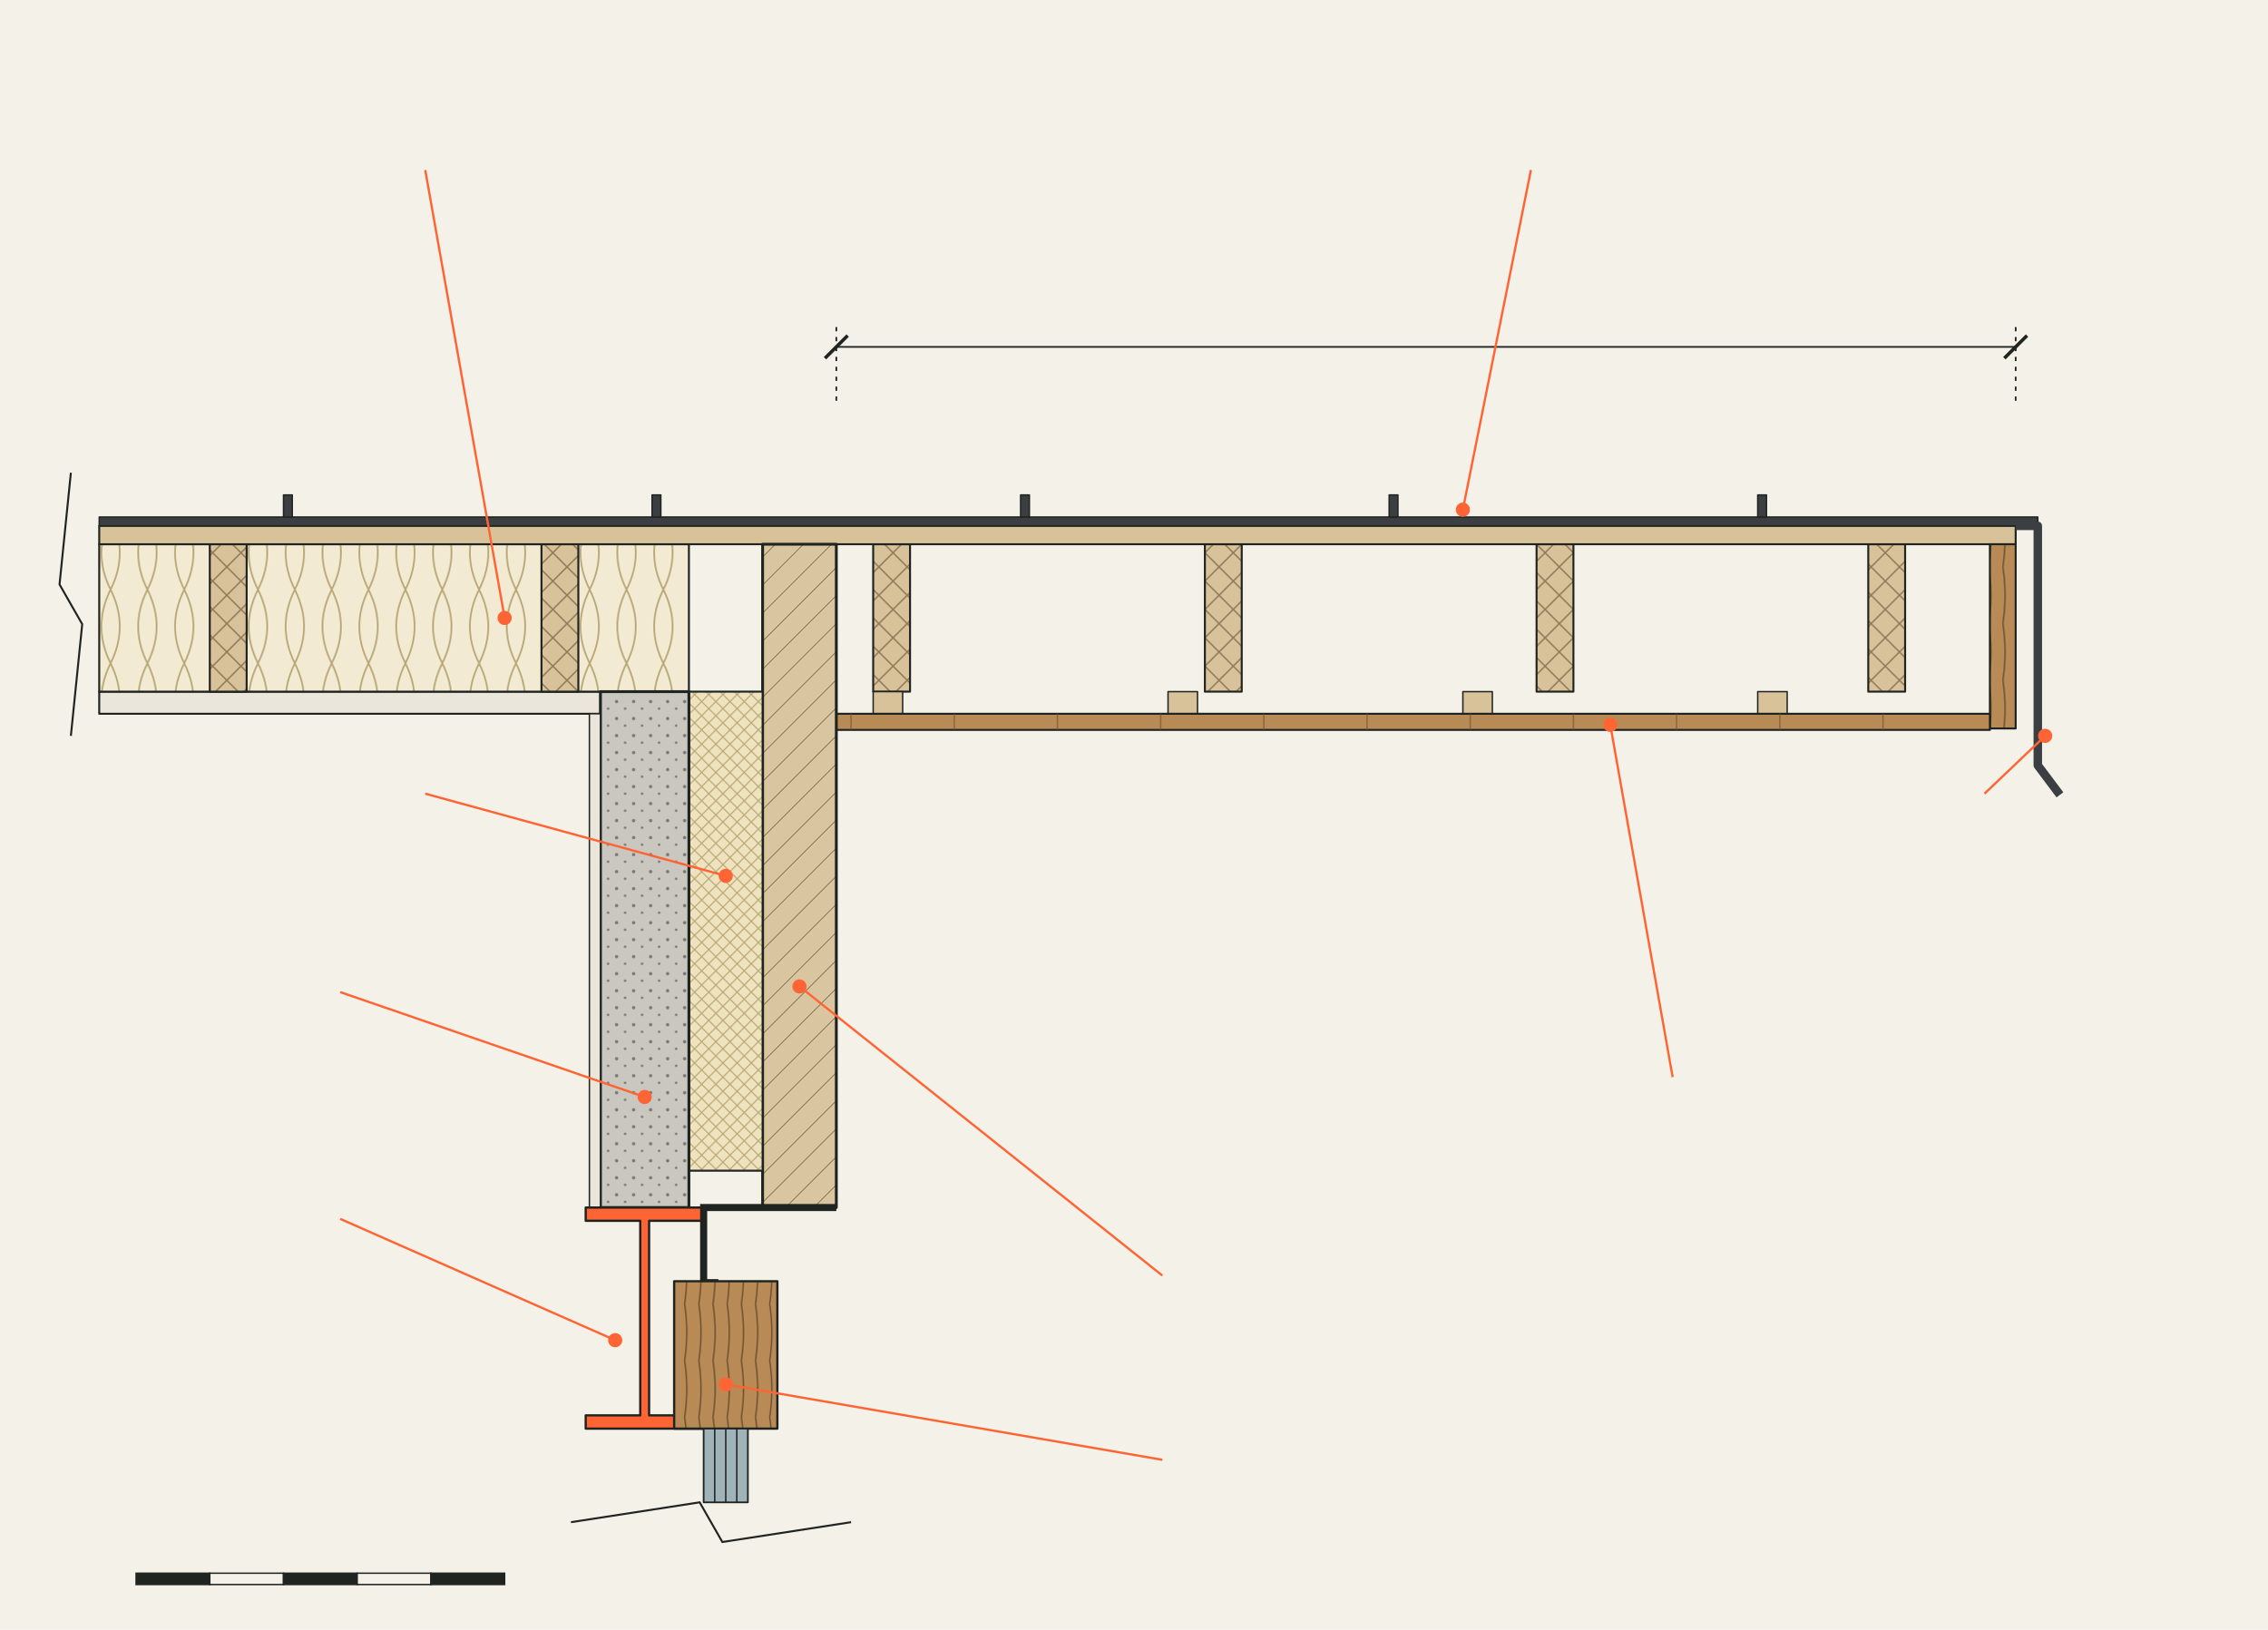
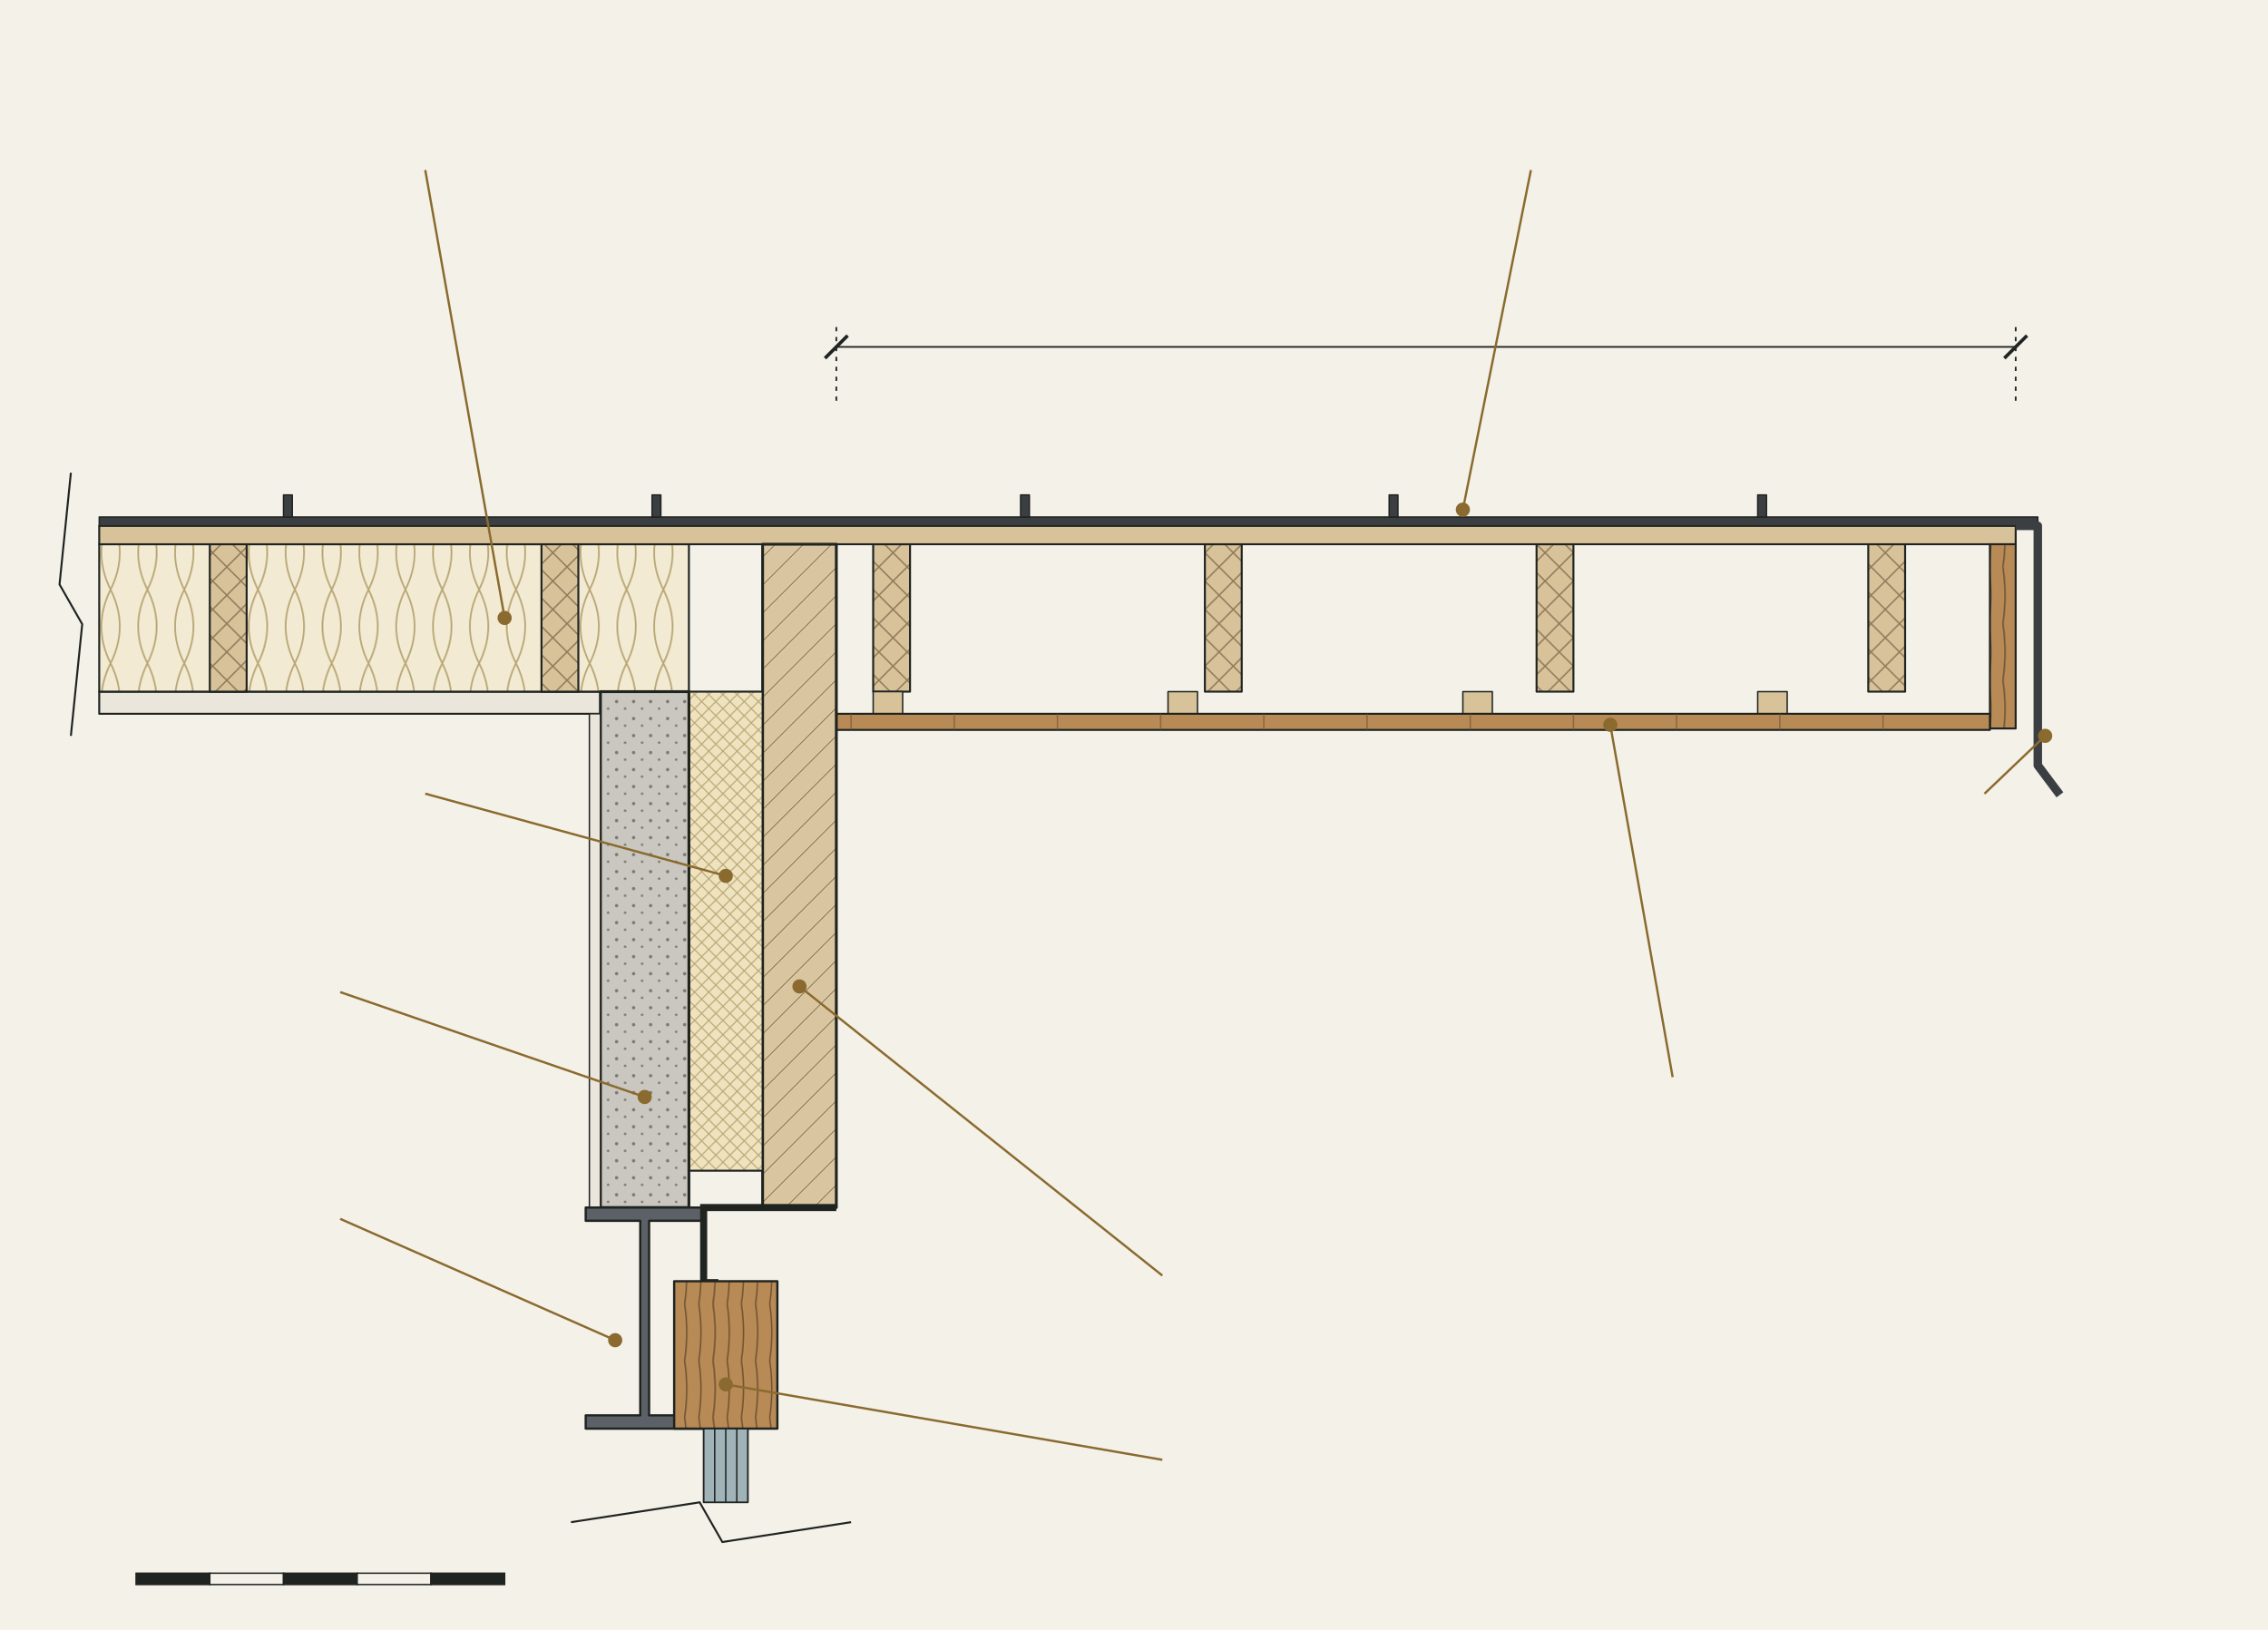
<svg xmlns="http://www.w3.org/2000/svg" viewBox="0 0 1600 1150" width="1600" height="1150">
  <defs>
    <pattern id="brick" width="14" height="14" patternUnits="userSpaceOnUse" patternTransform="rotate(45)">
      <rect width="14" height="14" fill="#d9c6a0" />
      <path d="M0 0V14" stroke="#8f7b5a" stroke-width="1.3" />
    </pattern>
    <pattern id="block" width="12" height="12" patternUnits="userSpaceOnUse">
      <rect width="12" height="12" fill="#c9c7c0" />
      <circle cx="3" cy="3" r="1.2" fill="#7d7b74" />
      <circle cx="9" cy="8" r="0.9" fill="#7d7b74" />
    </pattern>
    <pattern id="insul" width="26" height="104" patternUnits="userSpaceOnUse">
      <rect width="26" height="104" fill="#f2ead2" />
      <path d="M0 0Q13 26 0 52Q13 78 0 104M26 0Q13 26 26 52Q13 78 26 104" stroke="#b9a777" stroke-width="1.2" fill="none" />
    </pattern>
    <pattern id="board" width="10" height="10" patternUnits="userSpaceOnUse">
      <rect width="10" height="10" fill="#efe3bf" />
      <path d="M0 10L10 0M0 0L10 10" stroke="#b9a777" stroke-width="0.8" />
    </pattern>
    <pattern id="timber" width="10" height="40" patternUnits="userSpaceOnUse">
      <rect width="10" height="40" fill="#b88a55" />
      <path d="M3 0Q6 20 3 40" stroke="#6f5233" stroke-width="1" fill="none" />
    </pattern>
    <pattern id="timberX" width="20" height="20" patternUnits="userSpaceOnUse">
      <rect width="20" height="20" fill="#d8c29a" />
      <path d="M0 0L20 20M20 0L0 20" stroke="#8f7b5a" stroke-width="1" />
    </pattern>
  </defs>
  <rect width="1600" height="1150" fill="#f4f1e9" />
  <rect x="70" y="488" width="353.6" height="15.6" fill="#ebe6dc" stroke="#202421" stroke-width="1.4" stroke-linejoin="round" />
  <rect x="70" y="384" width="416" height="104" fill="url(#insul)" stroke="#202421" stroke-width="1.4" stroke-linejoin="round" />
  <rect x="148" y="384" width="26" height="104" fill="url(#timberX)" stroke="#202421" stroke-width="1.4" stroke-linejoin="round" />
  <rect x="382" y="384" width="26" height="104" fill="url(#timberX)" stroke="#202421" stroke-width="1.4" stroke-linejoin="round" />
  <rect x="616" y="384" width="26" height="104" fill="url(#timberX)" stroke="#202421" stroke-width="1.4" stroke-linejoin="round" />
  <rect x="850" y="384" width="26" height="104" fill="url(#timberX)" stroke="#202421" stroke-width="1.4" stroke-linejoin="round" />
  <rect x="1084" y="384" width="26" height="104" fill="url(#timberX)" stroke="#202421" stroke-width="1.4" stroke-linejoin="round" />
  <rect x="1318" y="384" width="26" height="104" fill="url(#timberX)" stroke="#202421" stroke-width="1.4" stroke-linejoin="round" />
  <rect x="70" y="371" width="1352" height="13" fill="#d8c29a" stroke="#202421" stroke-width="1.4" stroke-linejoin="round" />
  <rect x="70" y="364.8" width="1367.6" height="6.2" fill="#3b3f42" stroke="#202421" stroke-width="1" stroke-linejoin="round" />
  <rect x="200" y="349.2" width="6.2" height="15.6" fill="#3b3f42" stroke="#202421" stroke-width="1" stroke-linejoin="round" />
  <rect x="460" y="349.2" width="6.2" height="15.6" fill="#3b3f42" stroke="#202421" stroke-width="1" stroke-linejoin="round" />
  <rect x="720" y="349.2" width="6.2" height="15.6" fill="#3b3f42" stroke="#202421" stroke-width="1" stroke-linejoin="round" />
  <rect x="980" y="349.2" width="6.2" height="15.6" fill="#3b3f42" stroke="#202421" stroke-width="1" stroke-linejoin="round" />
  <rect x="1240" y="349.2" width="6.2" height="15.6" fill="#3b3f42" stroke="#202421" stroke-width="1" stroke-linejoin="round" />
  <path d="M1422 371L1437.6 371L1437.6 540L1453.2 560.8" stroke="#3b3f42" stroke-width="6" fill="none" stroke-linejoin="round" />
  <rect x="1403.8" y="384" width="18.2" height="130" fill="url(#timber)" stroke="#202421" stroke-width="1.4" stroke-linejoin="round" />
  <rect x="616" y="488" width="20.8" height="15.6" fill="#d8c29a" stroke="#202421" stroke-width="1" stroke-linejoin="round" />
  <rect x="824" y="488" width="20.8" height="15.6" fill="#d8c29a" stroke="#202421" stroke-width="1" stroke-linejoin="round" />
  <rect x="1032" y="488" width="20.8" height="15.6" fill="#d8c29a" stroke="#202421" stroke-width="1" stroke-linejoin="round" />
  <rect x="1240" y="488" width="20.8" height="15.6" fill="#d8c29a" stroke="#202421" stroke-width="1" stroke-linejoin="round" />
  <rect x="538" y="503.6" width="865.8" height="11.4" fill="#b88a55" stroke="#202421" stroke-width="1.4" stroke-linejoin="round" />
  <path d="M600.4 515L600.4 503.6" stroke="#6f5233" stroke-width="1" stroke-opacity="0.6" />
  <path d="M673.2 515L673.2 503.6" stroke="#6f5233" stroke-width="1" stroke-opacity="0.6" />
  <path d="M746 515L746 503.6" stroke="#6f5233" stroke-width="1" stroke-opacity="0.6" />
  <path d="M818.8 515L818.8 503.6" stroke="#6f5233" stroke-width="1" stroke-opacity="0.6" />
  <path d="M891.6 515L891.6 503.6" stroke="#6f5233" stroke-width="1" stroke-opacity="0.6" />
  <path d="M964.4 515L964.4 503.6" stroke="#6f5233" stroke-width="1" stroke-opacity="0.6" />
  <path d="M1037.2 515L1037.2 503.6" stroke="#6f5233" stroke-width="1" stroke-opacity="0.6" />
  <path d="M1110 515L1110 503.6" stroke="#6f5233" stroke-width="1" stroke-opacity="0.6" />
  <path d="M1182.8 515L1182.8 503.6" stroke="#6f5233" stroke-width="1" stroke-opacity="0.6" />
  <path d="M1255.6 515L1255.6 503.6" stroke="#6f5233" stroke-width="1" stroke-opacity="0.6" />
  <path d="M1328.4 515L1328.4 503.6" stroke="#6f5233" stroke-width="1" stroke-opacity="0.6" />
  <rect x="538" y="384" width="52" height="468" fill="url(#brick)" stroke="#202421" stroke-width="2" stroke-linejoin="round" />
  <rect x="486" y="488" width="52" height="338" fill="url(#board)" stroke="#202421" stroke-width="1.4" stroke-linejoin="round" />
  <rect x="423.6" y="488" width="62.4" height="364" fill="url(#block)" stroke="#202421" stroke-width="2" stroke-linejoin="round" />
  <rect x="415.8" y="503.6" width="7.8" height="348.4" fill="#ebe6dc" stroke="#202421" stroke-width="1" stroke-linejoin="round" />
-   <path d="M413.2 852H496.4V861.36H457.92V998.64H496.4V1008H413.2V998.64H451.68V861.36H413.2Z" fill="#ff6534" stroke="#202421" stroke-width="1.6" stroke-linejoin="round" />
+   <path d="M413.2 852H496.4V861.36H457.92V998.64H496.4V1008H413.2V998.64H451.68V861.36H413.2Z" fill="#5b6166" stroke="#202421" stroke-width="1.6" stroke-linejoin="round" />
  <path d="M496.4 904V852H590" stroke="#202421" stroke-width="5" fill="none" />
  <path d="M496.4 904H506.8" stroke="#202421" stroke-width="3" />
  <rect x="475.6" y="904" width="72.8" height="104" fill="url(#timber)" stroke="#202421" stroke-width="1.6" stroke-linejoin="round" />
  <rect x="496.4" y="1008" width="31.2" height="52" fill="#9fb3b8" stroke="#202421" stroke-width="1.2" stroke-linejoin="round" />
  <path d="M504.2 1060L504.2 1008" stroke="#202421" stroke-width="1" />
  <path d="M512 1060L512 1008" stroke="#202421" stroke-width="1" />
  <path d="M519.8 1060L519.8 1008" stroke="#202421" stroke-width="1" />
  <path d="M50 333.56L42 412.38L58 440.38L50 519.2" stroke="#202421" stroke-width="1.4" fill="none" />
  <path d="M402.8 1074L493.6 1060L509.6 1088L600.4 1074" stroke="#202421" stroke-width="1.4" fill="none" />
  <g stroke="#202421" stroke-width="1.2">
    <path d="M590 244.76H1422" />
    <path d="M590 230.76V284.76M1422 230.76V284.76" stroke-dasharray="3 4" />
    <path d="M582 252.76L598 236.76M1414 252.76L1430 236.76" stroke-width="2.4" />
  </g>
  <rect x="96" y="1110" width="52" height="8" fill="#202421" stroke="#202421" stroke-width="1" />
  <rect x="148" y="1110" width="52" height="8" fill="#f4f1e9" stroke="#202421" stroke-width="1" />
  <rect x="200" y="1110" width="52" height="8" fill="#202421" stroke="#202421" stroke-width="1" />
  <rect x="252" y="1110" width="52" height="8" fill="#f4f1e9" stroke="#202421" stroke-width="1" />
  <rect x="304" y="1110" width="52" height="8" fill="#202421" stroke="#202421" stroke-width="1" />
-   <path d="M1032 359.6L1080 120" stroke="#ff6534" stroke-width="1.6" />
-   <circle cx="1032" cy="359.6" r="5" fill="#ff6534" />
-   <path d="M356 436L300 120" stroke="#ff6534" stroke-width="1.6" />
-   <circle cx="356" cy="436" r="5" fill="#ff6534" />
-   <path d="M1442.8 519.2L1400 560" stroke="#ff6534" stroke-width="1.6" />
-   <circle cx="1442.8" cy="519.2" r="5" fill="#ff6534" />
-   <path d="M1136 511.4L1180 760" stroke="#ff6534" stroke-width="1.6" />
-   <circle cx="1136" cy="511.4" r="5" fill="#ff6534" />
-   <path d="M564 696L820 900" stroke="#ff6534" stroke-width="1.6" />
-   <circle cx="564" cy="696" r="5" fill="#ff6534" />
-   <path d="M512 618L300 560" stroke="#ff6534" stroke-width="1.6" />
-   <circle cx="512" cy="618" r="5" fill="#ff6534" />
-   <path d="M454.8 774L240 700" stroke="#ff6534" stroke-width="1.6" />
-   <circle cx="454.8" cy="774" r="5" fill="#ff6534" />
-   <path d="M434 945.6L240 860" stroke="#ff6534" stroke-width="1.6" />
-   <circle cx="434" cy="945.6" r="5" fill="#ff6534" />
-   <path d="M512 976.8L820 1030" stroke="#ff6534" stroke-width="1.6" />
-   <circle cx="512" cy="976.8" r="5" fill="#ff6534" />
+   <path d="M1032 359.6L1080 120" stroke="#8a6a2e" stroke-width="1.6" />
+   <circle cx="1032" cy="359.6" r="5" fill="#8a6a2e" />
+   <path d="M356 436L300 120" stroke="#8a6a2e" stroke-width="1.6" />
+   <circle cx="356" cy="436" r="5" fill="#8a6a2e" />
+   <path d="M1442.8 519.2L1400 560" stroke="#8a6a2e" stroke-width="1.6" />
+   <circle cx="1442.8" cy="519.2" r="5" fill="#8a6a2e" />
+   <path d="M1136 511.4L1180 760" stroke="#8a6a2e" stroke-width="1.6" />
+   <circle cx="1136" cy="511.4" r="5" fill="#8a6a2e" />
+   <path d="M564 696L820 900" stroke="#8a6a2e" stroke-width="1.6" />
+   <circle cx="564" cy="696" r="5" fill="#8a6a2e" />
+   <path d="M512 618L300 560" stroke="#8a6a2e" stroke-width="1.6" />
+   <circle cx="512" cy="618" r="5" fill="#8a6a2e" />
+   <path d="M454.8 774L240 700" stroke="#8a6a2e" stroke-width="1.6" />
+   <circle cx="454.8" cy="774" r="5" fill="#8a6a2e" />
+   <path d="M434 945.6L240 860" stroke="#8a6a2e" stroke-width="1.6" />
+   <circle cx="434" cy="945.6" r="5" fill="#8a6a2e" />
+   <path d="M512 976.8L820 1030" stroke="#8a6a2e" stroke-width="1.6" />
+   <circle cx="512" cy="976.8" r="5" fill="#8a6a2e" />
</svg>
